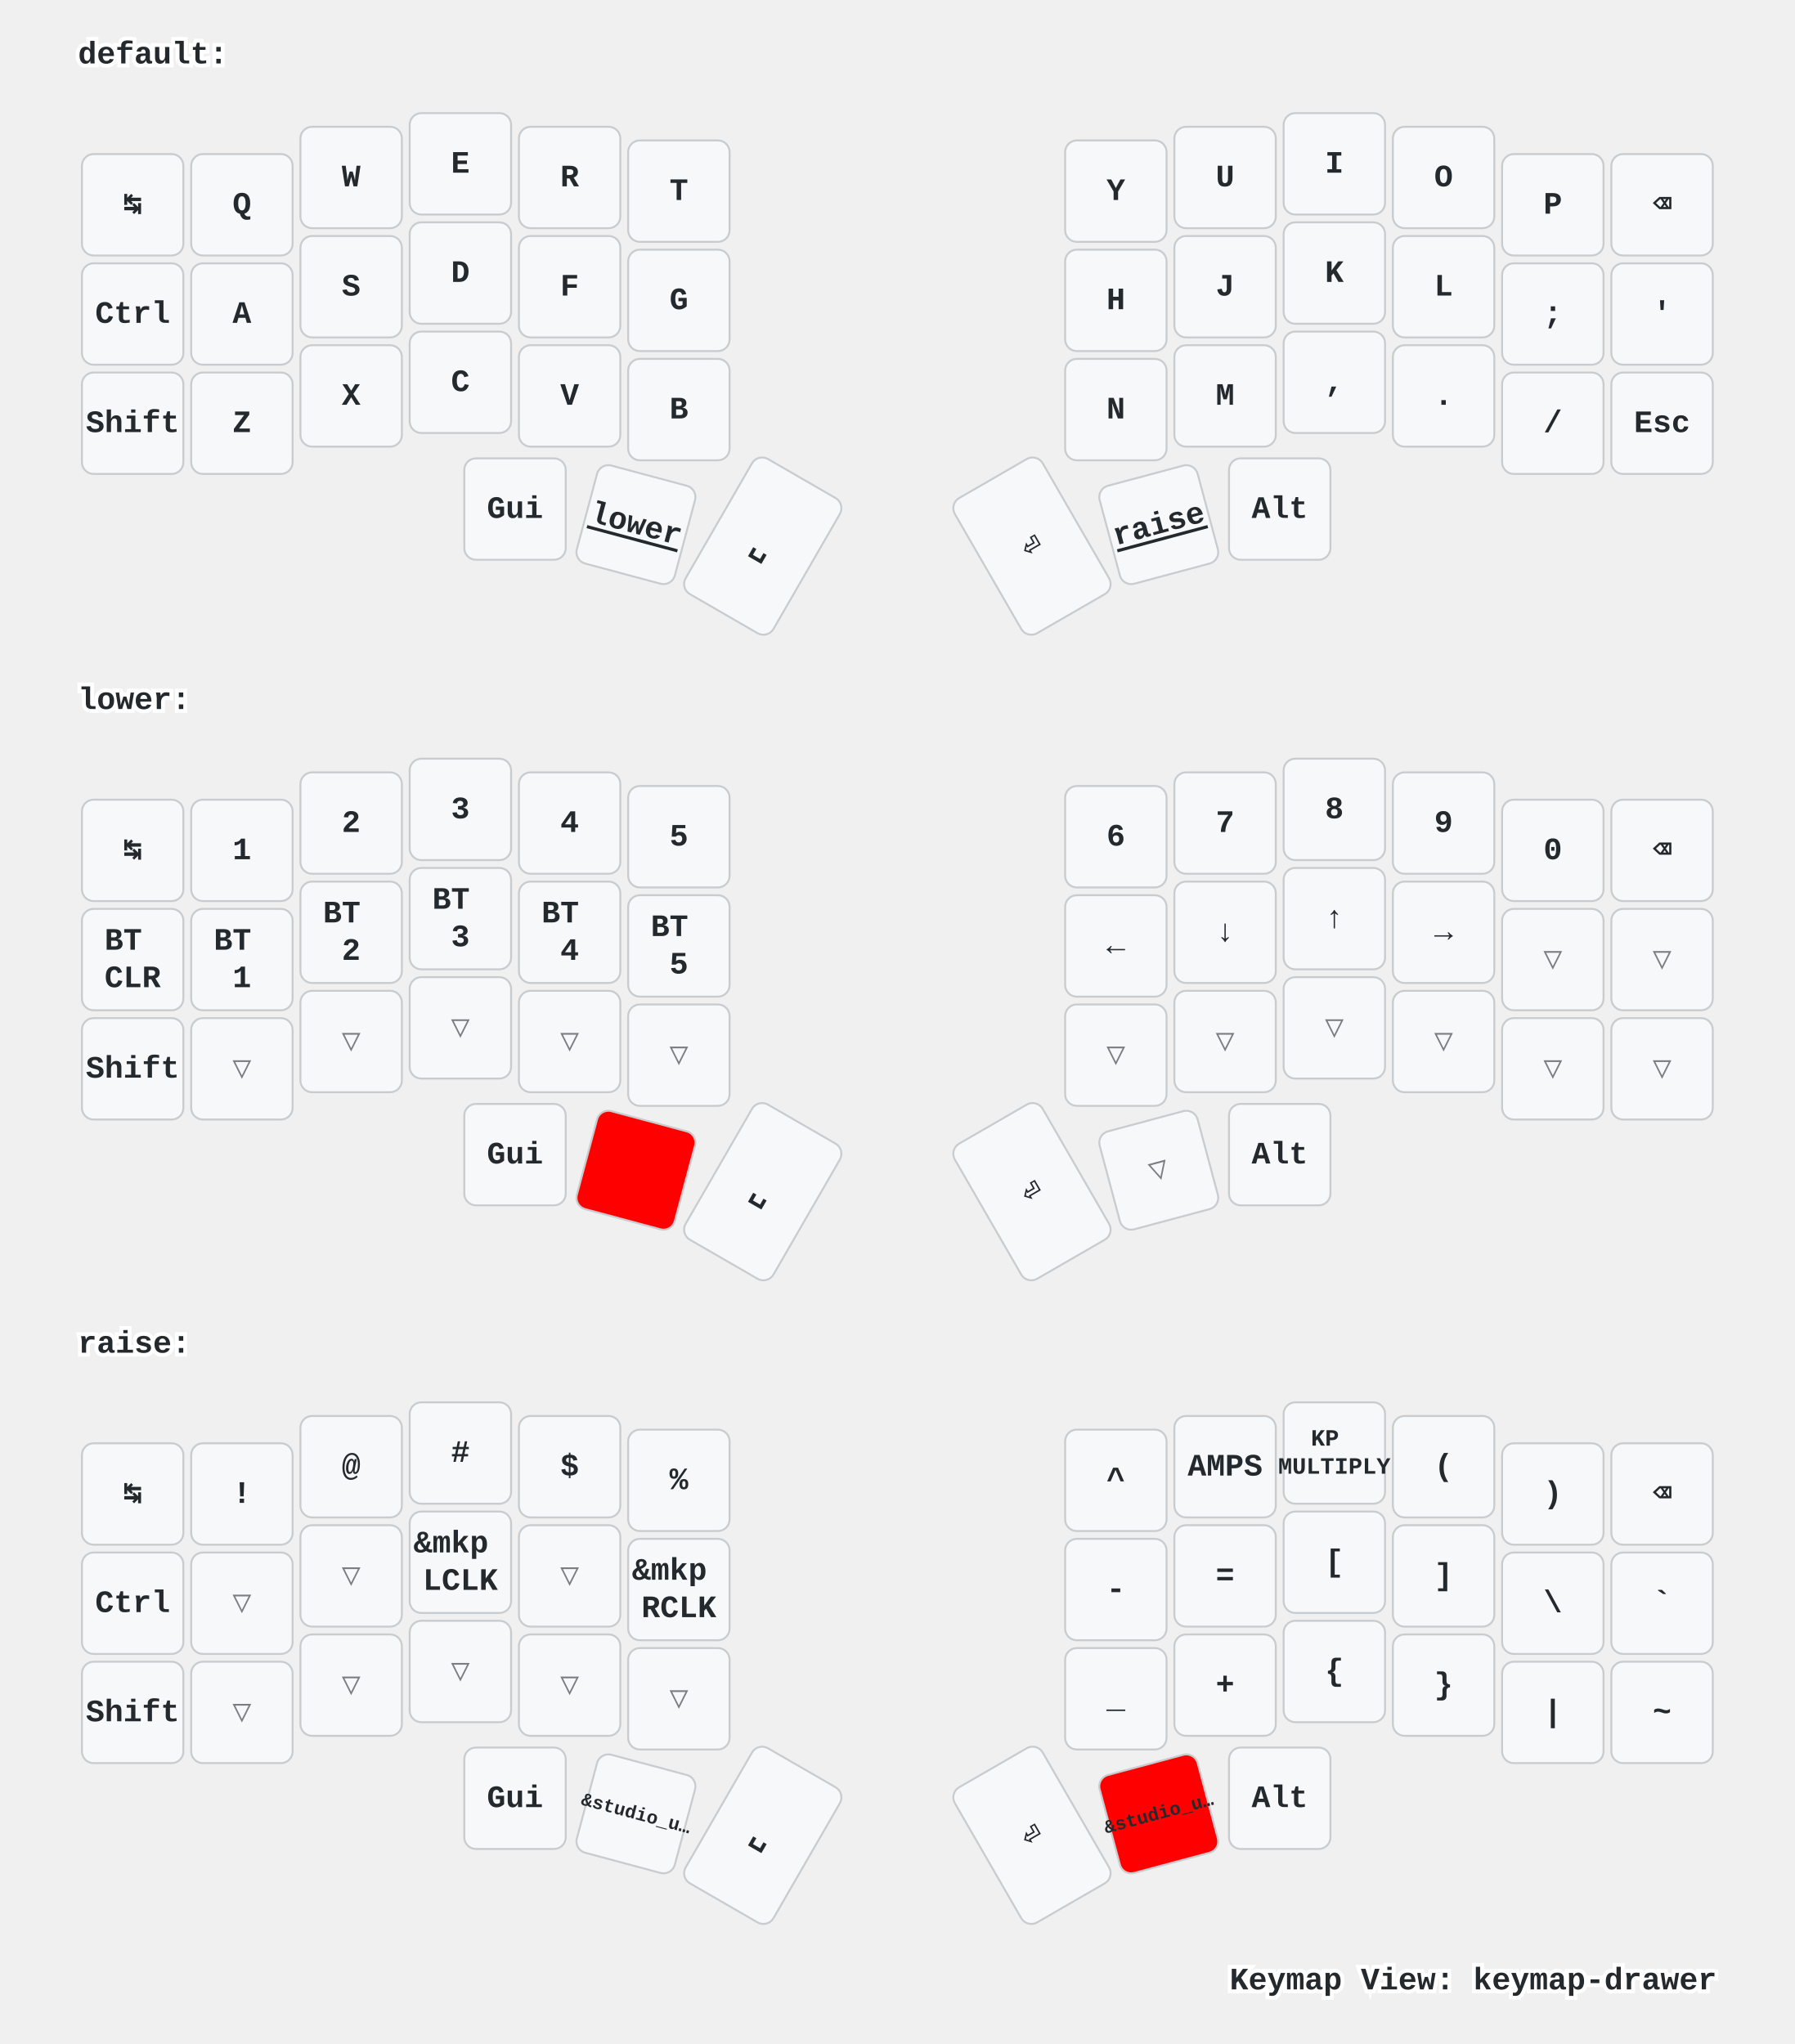
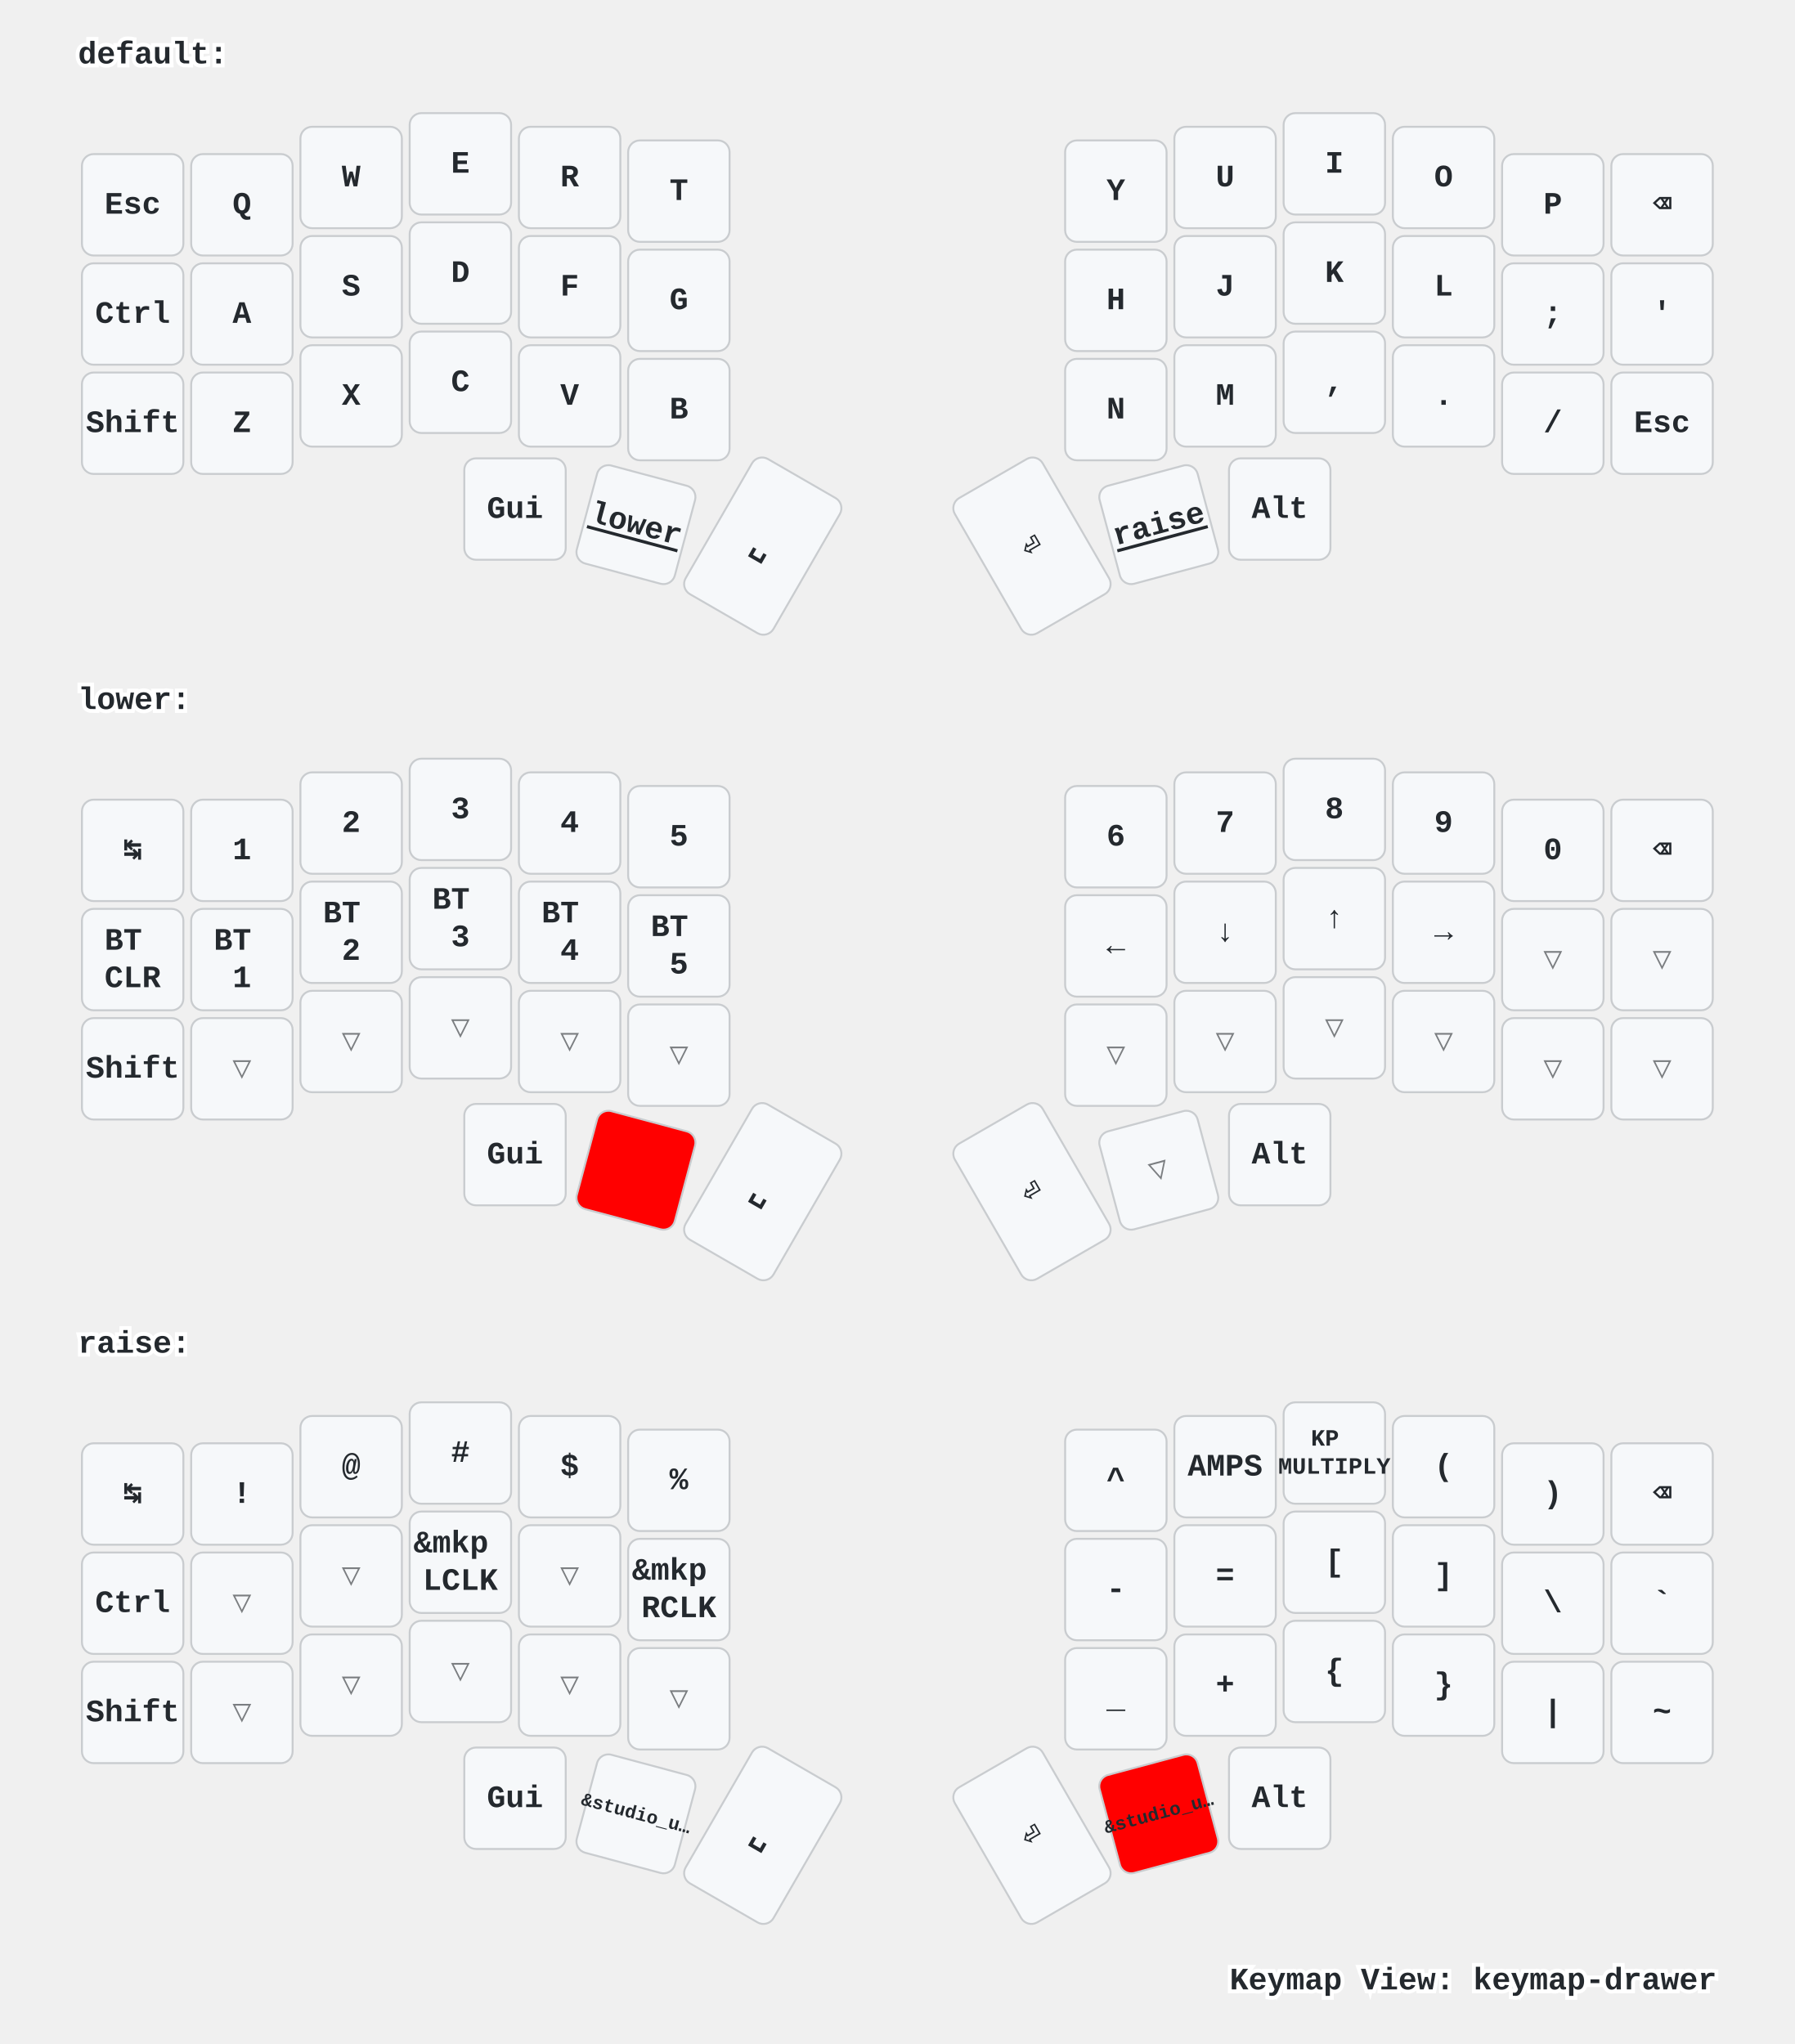
<svg xmlns="http://www.w3.org/2000/svg" width="920" height="1048" viewBox="0 0 920 1048" class="keymap">
  <style>/* inherit to force styles through use tags */
svg path {
    fill: inherit;
}

/* font and background color specifications */
svg.keymap {
    font-family: SFMono-Regular,Consolas,Liberation Mono,Menlo,monospace;
    font-size: 14px;
    font-kerning: normal;
    text-rendering: optimizeLegibility;
    fill: #24292e;
}

/* default key styling */
rect.key {
    fill: #f6f8fa;
}

rect.key, rect.combo {
    stroke: #c9cccf;
    stroke-width: 1;
}

/* default key side styling, only used is draw_key_sides is set */
rect.side {
    filter: brightness(90%);
}

/* color accent for combo boxes */
rect.combo, rect.combo-separate {
    fill: #cdf;
}

/* color accent for held keys */
rect.held, rect.combo.held {
    fill: #fdd;
}

/* color accent for ghost (optional) keys */
rect.ghost, rect.combo.ghost {
    stroke-dasharray: 4, 4;
    stroke-width: 2;
}

text {
    text-anchor: middle;
    dominant-baseline: middle;
}

/* styling for layer labels */
text.label {
    font-weight: bold;
    text-anchor: start;
    stroke: white;
    stroke-width: 4;
    paint-order: stroke;
}

/* styling for optional footer */
text.footer {
    text-anchor: end;
    dominant-baseline: auto;
    stroke: white;
    stroke-width: 4;
    paint-order: stroke;
}

/* styling for combo tap, and key hold/shifted label text */
text.combo, text.hold, text.shifted {
    font-size: 11px;
}

text.hold {
    text-anchor: middle;
    dominant-baseline: auto;
}

text.shifted {
    text-anchor: middle;
    dominant-baseline: hanging;
}

text.layer-activator {
    text-decoration: underline;
}

/* styling for hold/shifted label text in combo box */
text.combo.hold, text.combo.shifted {
    font-size: 8px;
}

/* lighter symbol for transparent keys */
text.trans {
    fill: #7b7e81;
}

/* styling for combo dendrons */
path.combo {
    stroke-width: 1;
    stroke: gray;
    fill: none;
}

/* Start Tabler Icons Cleanup */
/* cannot use height/width with glyphs */
.icon-tabler &gt; path {
    fill: inherit;
    stroke: inherit;
    stroke-width: 2;
}
/* hide tabler's default box */
.icon-tabler &gt; path[stroke="none"][fill="none"] {
    visibility: hidden;
}
/* End Tabler Icons Cleanup */

/* For default sytles, see https://github.com/caksoylar/keymap-drawer/blob/main/keymap_drawer/config.py#L85 */

svg.keymap {
  font-family: Ubuntu Mono, Inconsolata, Consolas, Liberation Mono, Menlo, monospace;
  font-size: 16px;
  font-weight: bold;
  text-rendering: optimizeLegibility;
}

/* Color accent for held keys
red = #f00
green = #0f0
blue = #00f
yellow = #ff0
cyan = #0ff
magenta = #f0f
white = #fff
black = #000
grey = #888
light grey = #ccc
#ffc
*/
rect.held, rect.combo.held {
    fill: #f00;
}

/* Technique borrowed and extended from https://github.com/englmaxi/zmk-config/blob/master/keymap-drawer/config.yaml */
.sym_sub_text.tap {
  translate: -5px 2px;
  font-size: 20px;
}
.sym_sub_text.shifted {
  translate: 10px 13px;
  font-size: 10px;
  opacity: 1.0;
}
.combo.sym_sub_text.tap {
  translate: -1px 1px;
}
.combo.sym_sub_text.shifted {
  translate: 7px 5px;
  font-size: 10px;
  opacity: 1.0;
}

/* Toggle */
.toggle.shifted {
  translate: -10px 12px;
}

.toggle.hold {
  translate: 13px -23px;
}

/* Variant for tap-dances */
.tap_dance.tap {
  translate: -7px 0px;
  font-size: 12px;
}
.tap_dance.shifted {
  translate: 7px 17px;
  font-size: 12px;
  opacity: 1.0;
}

/* Variant for symbol next to symbol */
.sym_by_sym.tap {
  translate: -6px 0px;
}
.sym_by_sym.shifted {
  translate: 10px 12px;
  opacity: 1.0;
}

.combo.sym_by_sym.tap {
  translate: -35px 0px;
}
.combo.sym_by_sym.shifted {
  translate: 35px 20px;
  opacity: 1.0;
}

.combo.sym_by_sym.hold {
  visibility: hidden;
}

/* hide hold box for combo sym_by_sym */
.combo.sym_by_sym.hold &gt; path[stroke="none"][fill="none"] {
  visibility: hidden;
}
</style>
  <g transform="translate(40, 0)" class="layer-default">
    <text x="0" y="28" class="label" id="default">default:</text>
    <g transform="translate(0, 56)">
      <g transform="translate(28, 49)" class="key keypos-0">
        <rect rx="6" ry="6" x="-26" y="-26" width="52" height="52" class="key" />
-         <text x="0" y="0" class="key tap">↹</text>
+         <text x="0" y="0" class="key tap">Esc</text>
      </g>
      <g transform="translate(84, 49)" class="key keypos-1">
        <rect rx="6" ry="6" x="-26" y="-26" width="52" height="52" class="key" />
        <text x="0" y="0" class="key tap">Q</text>
      </g>
      <g transform="translate(140, 35)" class="key keypos-2">
        <rect rx="6" ry="6" x="-26" y="-26" width="52" height="52" class="key" />
        <text x="0" y="0" class="key tap">W</text>
      </g>
      <g transform="translate(196, 28)" class="key keypos-3">
        <rect rx="6" ry="6" x="-26" y="-26" width="52" height="52" class="key" />
        <text x="0" y="0" class="key tap">E</text>
      </g>
      <g transform="translate(252, 35)" class="key keypos-4">
        <rect rx="6" ry="6" x="-26" y="-26" width="52" height="52" class="key" />
        <text x="0" y="0" class="key tap">R</text>
      </g>
      <g transform="translate(308, 42)" class="key keypos-5">
        <rect rx="6" ry="6" x="-26" y="-26" width="52" height="52" class="key" />
        <text x="0" y="0" class="key tap">T</text>
      </g>
      <g transform="translate(532, 42)" class="key keypos-6">
        <rect rx="6" ry="6" x="-26" y="-26" width="52" height="52" class="key" />
        <text x="0" y="0" class="key tap">Y</text>
      </g>
      <g transform="translate(588, 35)" class="key keypos-7">
        <rect rx="6" ry="6" x="-26" y="-26" width="52" height="52" class="key" />
        <text x="0" y="0" class="key tap">U</text>
      </g>
      <g transform="translate(644, 28)" class="key keypos-8">
        <rect rx="6" ry="6" x="-26" y="-26" width="52" height="52" class="key" />
        <text x="0" y="0" class="key tap">I</text>
      </g>
      <g transform="translate(700, 35)" class="key keypos-9">
        <rect rx="6" ry="6" x="-26" y="-26" width="52" height="52" class="key" />
        <text x="0" y="0" class="key tap">O</text>
      </g>
      <g transform="translate(756, 49)" class="key keypos-10">
        <rect rx="6" ry="6" x="-26" y="-26" width="52" height="52" class="key" />
        <text x="0" y="0" class="key tap">P</text>
      </g>
      <g transform="translate(812, 49)" class="key keypos-11">
        <rect rx="6" ry="6" x="-26" y="-26" width="52" height="52" class="key" />
        <text x="0" y="0" class="key tap">⌫</text>
      </g>
      <g transform="translate(28, 105)" class="key keypos-12">
        <rect rx="6" ry="6" x="-26" y="-26" width="52" height="52" class="key" />
        <text x="0" y="0" class="key tap">Ctrl</text>
      </g>
      <g transform="translate(84, 105)" class="key keypos-13">
        <rect rx="6" ry="6" x="-26" y="-26" width="52" height="52" class="key" />
        <text x="0" y="0" class="key tap">A</text>
      </g>
      <g transform="translate(140, 91)" class="key keypos-14">
        <rect rx="6" ry="6" x="-26" y="-26" width="52" height="52" class="key" />
        <text x="0" y="0" class="key tap">S</text>
      </g>
      <g transform="translate(196, 84)" class="key keypos-15">
        <rect rx="6" ry="6" x="-26" y="-26" width="52" height="52" class="key" />
        <text x="0" y="0" class="key tap">D</text>
      </g>
      <g transform="translate(252, 91)" class="key keypos-16">
        <rect rx="6" ry="6" x="-26" y="-26" width="52" height="52" class="key" />
        <text x="0" y="0" class="key tap">F</text>
      </g>
      <g transform="translate(308, 98)" class="key keypos-17">
        <rect rx="6" ry="6" x="-26" y="-26" width="52" height="52" class="key" />
        <text x="0" y="0" class="key tap">G</text>
      </g>
      <g transform="translate(532, 98)" class="key keypos-18">
        <rect rx="6" ry="6" x="-26" y="-26" width="52" height="52" class="key" />
        <text x="0" y="0" class="key tap">H</text>
      </g>
      <g transform="translate(588, 91)" class="key keypos-19">
        <rect rx="6" ry="6" x="-26" y="-26" width="52" height="52" class="key" />
        <text x="0" y="0" class="key tap">J</text>
      </g>
      <g transform="translate(644, 84)" class="key keypos-20">
        <rect rx="6" ry="6" x="-26" y="-26" width="52" height="52" class="key" />
        <text x="0" y="0" class="key tap">K</text>
      </g>
      <g transform="translate(700, 91)" class="key keypos-21">
        <rect rx="6" ry="6" x="-26" y="-26" width="52" height="52" class="key" />
        <text x="0" y="0" class="key tap">L</text>
      </g>
      <g transform="translate(756, 105)" class="key keypos-22">
        <rect rx="6" ry="6" x="-26" y="-26" width="52" height="52" class="key" />
        <text x="0" y="0" class="key tap">;</text>
      </g>
      <g transform="translate(812, 105)" class="key keypos-23">
        <rect rx="6" ry="6" x="-26" y="-26" width="52" height="52" class="key" />
        <text x="0" y="0" class="key tap">'</text>
      </g>
      <g transform="translate(28, 161)" class="key keypos-24">
        <rect rx="6" ry="6" x="-26" y="-26" width="52" height="52" class="key" />
        <text x="0" y="0" class="key tap">Shift</text>
      </g>
      <g transform="translate(84, 161)" class="key keypos-25">
        <rect rx="6" ry="6" x="-26" y="-26" width="52" height="52" class="key" />
        <text x="0" y="0" class="key tap">Z</text>
      </g>
      <g transform="translate(140, 147)" class="key keypos-26">
        <rect rx="6" ry="6" x="-26" y="-26" width="52" height="52" class="key" />
        <text x="0" y="0" class="key tap">X</text>
      </g>
      <g transform="translate(196, 140)" class="key keypos-27">
        <rect rx="6" ry="6" x="-26" y="-26" width="52" height="52" class="key" />
        <text x="0" y="0" class="key tap">C</text>
      </g>
      <g transform="translate(252, 147)" class="key keypos-28">
        <rect rx="6" ry="6" x="-26" y="-26" width="52" height="52" class="key" />
        <text x="0" y="0" class="key tap">V</text>
      </g>
      <g transform="translate(308, 154)" class="key keypos-29">
        <rect rx="6" ry="6" x="-26" y="-26" width="52" height="52" class="key" />
        <text x="0" y="0" class="key tap">B</text>
      </g>
      <g transform="translate(532, 154)" class="key keypos-30">
        <rect rx="6" ry="6" x="-26" y="-26" width="52" height="52" class="key" />
        <text x="0" y="0" class="key tap">N</text>
      </g>
      <g transform="translate(588, 147)" class="key keypos-31">
        <rect rx="6" ry="6" x="-26" y="-26" width="52" height="52" class="key" />
        <text x="0" y="0" class="key tap">M</text>
      </g>
      <g transform="translate(644, 140)" class="key keypos-32">
        <rect rx="6" ry="6" x="-26" y="-26" width="52" height="52" class="key" />
        <text x="0" y="0" class="key tap">,</text>
      </g>
      <g transform="translate(700, 147)" class="key keypos-33">
        <rect rx="6" ry="6" x="-26" y="-26" width="52" height="52" class="key" />
        <text x="0" y="0" class="key tap">.</text>
      </g>
      <g transform="translate(756, 161)" class="key keypos-34">
        <rect rx="6" ry="6" x="-26" y="-26" width="52" height="52" class="key" />
        <text x="0" y="0" class="key tap">/</text>
      </g>
      <g transform="translate(812, 161)" class="key keypos-35">
        <rect rx="6" ry="6" x="-26" y="-26" width="52" height="52" class="key" />
        <text x="0" y="0" class="key tap">Esc</text>
      </g>
      <g transform="translate(224, 205)" class="key keypos-36">
        <rect rx="6" ry="6" x="-26" y="-26" width="52" height="52" class="key" />
        <text x="0" y="0" class="key tap">Gui</text>
      </g>
      <g transform="translate(286, 213) rotate(15.0)" class="key keypos-37">
        <rect rx="6" ry="6" x="-26" y="-26" width="52" height="52" class="key" />
        <a href="#lower">
          <text x="0" y="0" class="key tap layer-activator">lower</text>
        </a>
      </g>
      <g transform="translate(351, 224) rotate(30.0)" class="key keypos-38">
        <rect rx="6" ry="6" x="-26" y="-40" width="52" height="80" class="key" />
        <text x="0" y="0" class="key tap">␣</text>
      </g>
      <g transform="translate(489, 224) rotate(-30.0)" class="key keypos-39">
        <rect rx="6" ry="6" x="-26" y="-40" width="52" height="80" class="key" />
        <text x="0" y="0" class="key tap">⏎</text>
      </g>
      <g transform="translate(554, 213) rotate(-15.0)" class="key keypos-40">
        <rect rx="6" ry="6" x="-26" y="-26" width="52" height="52" class="key" />
        <a href="#raise">
          <text x="0" y="0" class="key tap layer-activator">raise</text>
        </a>
      </g>
      <g transform="translate(616, 205)" class="key keypos-41">
        <rect rx="6" ry="6" x="-26" y="-26" width="52" height="52" class="key" />
        <text x="0" y="0" class="key tap">Alt</text>
      </g>
    </g>
  </g>
  <g transform="translate(40, 331)" class="layer-lower">
    <text x="0" y="28" class="label" id="lower">lower:</text>
    <g transform="translate(0, 56)">
      <g transform="translate(28, 49)" class="key keypos-0">
        <rect rx="6" ry="6" x="-26" y="-26" width="52" height="52" class="key" />
        <text x="0" y="0" class="key tap">↹</text>
      </g>
      <g transform="translate(84, 49)" class="key keypos-1">
        <rect rx="6" ry="6" x="-26" y="-26" width="52" height="52" class="key" />
        <text x="0" y="0" class="key tap">1</text>
      </g>
      <g transform="translate(140, 35)" class="key keypos-2">
        <rect rx="6" ry="6" x="-26" y="-26" width="52" height="52" class="key" />
        <text x="0" y="0" class="key tap">2</text>
      </g>
      <g transform="translate(196, 28)" class="key keypos-3">
        <rect rx="6" ry="6" x="-26" y="-26" width="52" height="52" class="key" />
        <text x="0" y="0" class="key tap">3</text>
      </g>
      <g transform="translate(252, 35)" class="key keypos-4">
        <rect rx="6" ry="6" x="-26" y="-26" width="52" height="52" class="key" />
        <text x="0" y="0" class="key tap">4</text>
      </g>
      <g transform="translate(308, 42)" class="key keypos-5">
        <rect rx="6" ry="6" x="-26" y="-26" width="52" height="52" class="key" />
        <text x="0" y="0" class="key tap">5</text>
      </g>
      <g transform="translate(532, 42)" class="key keypos-6">
        <rect rx="6" ry="6" x="-26" y="-26" width="52" height="52" class="key" />
        <text x="0" y="0" class="key tap">6</text>
      </g>
      <g transform="translate(588, 35)" class="key keypos-7">
        <rect rx="6" ry="6" x="-26" y="-26" width="52" height="52" class="key" />
        <text x="0" y="0" class="key tap">7</text>
      </g>
      <g transform="translate(644, 28)" class="key keypos-8">
        <rect rx="6" ry="6" x="-26" y="-26" width="52" height="52" class="key" />
        <text x="0" y="0" class="key tap">8</text>
      </g>
      <g transform="translate(700, 35)" class="key keypos-9">
        <rect rx="6" ry="6" x="-26" y="-26" width="52" height="52" class="key" />
        <text x="0" y="0" class="key tap">9</text>
      </g>
      <g transform="translate(756, 49)" class="key keypos-10">
        <rect rx="6" ry="6" x="-26" y="-26" width="52" height="52" class="key" />
        <text x="0" y="0" class="key tap">0</text>
      </g>
      <g transform="translate(812, 49)" class="key keypos-11">
        <rect rx="6" ry="6" x="-26" y="-26" width="52" height="52" class="key" />
        <text x="0" y="0" class="key tap">⌫</text>
      </g>
      <g transform="translate(28, 105)" class="key keypos-12">
        <rect rx="6" ry="6" x="-26" y="-26" width="52" height="52" class="key" />
        <text x="0" y="0" class="key tap">
          <tspan x="0" dy="-0.6em">BT</tspan>
          <tspan x="0" dy="1.2em">CLR</tspan>
        </text>
      </g>
      <g transform="translate(84, 105)" class="key keypos-13">
        <rect rx="6" ry="6" x="-26" y="-26" width="52" height="52" class="key" />
        <text x="0" y="0" class="key tap">
          <tspan x="0" dy="-0.6em">BT</tspan>
          <tspan x="0" dy="1.2em">1</tspan>
        </text>
      </g>
      <g transform="translate(140, 91)" class="key keypos-14">
        <rect rx="6" ry="6" x="-26" y="-26" width="52" height="52" class="key" />
        <text x="0" y="0" class="key tap">
          <tspan x="0" dy="-0.6em">BT</tspan>
          <tspan x="0" dy="1.2em">2</tspan>
        </text>
      </g>
      <g transform="translate(196, 84)" class="key keypos-15">
        <rect rx="6" ry="6" x="-26" y="-26" width="52" height="52" class="key" />
        <text x="0" y="0" class="key tap">
          <tspan x="0" dy="-0.6em">BT</tspan>
          <tspan x="0" dy="1.2em">3</tspan>
        </text>
      </g>
      <g transform="translate(252, 91)" class="key keypos-16">
        <rect rx="6" ry="6" x="-26" y="-26" width="52" height="52" class="key" />
        <text x="0" y="0" class="key tap">
          <tspan x="0" dy="-0.6em">BT</tspan>
          <tspan x="0" dy="1.2em">4</tspan>
        </text>
      </g>
      <g transform="translate(308, 98)" class="key keypos-17">
        <rect rx="6" ry="6" x="-26" y="-26" width="52" height="52" class="key" />
        <text x="0" y="0" class="key tap">
          <tspan x="0" dy="-0.6em">BT</tspan>
          <tspan x="0" dy="1.2em">5</tspan>
        </text>
      </g>
      <g transform="translate(532, 98)" class="key keypos-18">
        <rect rx="6" ry="6" x="-26" y="-26" width="52" height="52" class="key" />
        <text x="0" y="0" class="key tap">←</text>
      </g>
      <g transform="translate(588, 91)" class="key keypos-19">
        <rect rx="6" ry="6" x="-26" y="-26" width="52" height="52" class="key" />
        <text x="0" y="0" class="key tap">↓</text>
      </g>
      <g transform="translate(644, 84)" class="key keypos-20">
        <rect rx="6" ry="6" x="-26" y="-26" width="52" height="52" class="key" />
        <text x="0" y="0" class="key tap">↑</text>
      </g>
      <g transform="translate(700, 91)" class="key keypos-21">
        <rect rx="6" ry="6" x="-26" y="-26" width="52" height="52" class="key" />
        <text x="0" y="0" class="key tap">→</text>
      </g>
      <g transform="translate(756, 105)" class="key trans keypos-22">
        <rect rx="6" ry="6" x="-26" y="-26" width="52" height="52" class="key trans" />
        <text x="0" y="0" class="key trans tap">▽</text>
      </g>
      <g transform="translate(812, 105)" class="key trans keypos-23">
        <rect rx="6" ry="6" x="-26" y="-26" width="52" height="52" class="key trans" />
        <text x="0" y="0" class="key trans tap">▽</text>
      </g>
      <g transform="translate(28, 161)" class="key keypos-24">
        <rect rx="6" ry="6" x="-26" y="-26" width="52" height="52" class="key" />
        <text x="0" y="0" class="key tap">Shift</text>
      </g>
      <g transform="translate(84, 161)" class="key trans keypos-25">
        <rect rx="6" ry="6" x="-26" y="-26" width="52" height="52" class="key trans" />
        <text x="0" y="0" class="key trans tap">▽</text>
      </g>
      <g transform="translate(140, 147)" class="key trans keypos-26">
        <rect rx="6" ry="6" x="-26" y="-26" width="52" height="52" class="key trans" />
        <text x="0" y="0" class="key trans tap">▽</text>
      </g>
      <g transform="translate(196, 140)" class="key trans keypos-27">
        <rect rx="6" ry="6" x="-26" y="-26" width="52" height="52" class="key trans" />
        <text x="0" y="0" class="key trans tap">▽</text>
      </g>
      <g transform="translate(252, 147)" class="key trans keypos-28">
        <rect rx="6" ry="6" x="-26" y="-26" width="52" height="52" class="key trans" />
        <text x="0" y="0" class="key trans tap">▽</text>
      </g>
      <g transform="translate(308, 154)" class="key trans keypos-29">
        <rect rx="6" ry="6" x="-26" y="-26" width="52" height="52" class="key trans" />
        <text x="0" y="0" class="key trans tap">▽</text>
      </g>
      <g transform="translate(532, 154)" class="key trans keypos-30">
        <rect rx="6" ry="6" x="-26" y="-26" width="52" height="52" class="key trans" />
        <text x="0" y="0" class="key trans tap">▽</text>
      </g>
      <g transform="translate(588, 147)" class="key trans keypos-31">
        <rect rx="6" ry="6" x="-26" y="-26" width="52" height="52" class="key trans" />
        <text x="0" y="0" class="key trans tap">▽</text>
      </g>
      <g transform="translate(644, 140)" class="key trans keypos-32">
        <rect rx="6" ry="6" x="-26" y="-26" width="52" height="52" class="key trans" />
        <text x="0" y="0" class="key trans tap">▽</text>
      </g>
      <g transform="translate(700, 147)" class="key trans keypos-33">
        <rect rx="6" ry="6" x="-26" y="-26" width="52" height="52" class="key trans" />
        <text x="0" y="0" class="key trans tap">▽</text>
      </g>
      <g transform="translate(756, 161)" class="key trans keypos-34">
        <rect rx="6" ry="6" x="-26" y="-26" width="52" height="52" class="key trans" />
        <text x="0" y="0" class="key trans tap">▽</text>
      </g>
      <g transform="translate(812, 161)" class="key trans keypos-35">
        <rect rx="6" ry="6" x="-26" y="-26" width="52" height="52" class="key trans" />
        <text x="0" y="0" class="key trans tap">▽</text>
      </g>
      <g transform="translate(224, 205)" class="key keypos-36">
        <rect rx="6" ry="6" x="-26" y="-26" width="52" height="52" class="key" />
        <text x="0" y="0" class="key tap">Gui</text>
      </g>
      <g transform="translate(286, 213) rotate(15.0)" class="key held keypos-37">
        <rect rx="6" ry="6" x="-26" y="-26" width="52" height="52" class="key held" />
      </g>
      <g transform="translate(351, 224) rotate(30.0)" class="key keypos-38">
        <rect rx="6" ry="6" x="-26" y="-40" width="52" height="80" class="key" />
        <text x="0" y="0" class="key tap">␣</text>
      </g>
      <g transform="translate(489, 224) rotate(-30.0)" class="key keypos-39">
        <rect rx="6" ry="6" x="-26" y="-40" width="52" height="80" class="key" />
        <text x="0" y="0" class="key tap">⏎</text>
      </g>
      <g transform="translate(554, 213) rotate(-15.0)" class="key trans keypos-40">
        <rect rx="6" ry="6" x="-26" y="-26" width="52" height="52" class="key trans" />
        <text x="0" y="0" class="key trans tap">▽</text>
      </g>
      <g transform="translate(616, 205)" class="key keypos-41">
        <rect rx="6" ry="6" x="-26" y="-26" width="52" height="52" class="key" />
        <text x="0" y="0" class="key tap">Alt</text>
      </g>
    </g>
  </g>
  <g transform="translate(40, 661)" class="layer-raise">
    <text x="0" y="28" class="label" id="raise">raise:</text>
    <g transform="translate(0, 56)">
      <g transform="translate(28, 49)" class="key keypos-0">
        <rect rx="6" ry="6" x="-26" y="-26" width="52" height="52" class="key" />
        <text x="0" y="0" class="key tap">↹</text>
      </g>
      <g transform="translate(84, 49)" class="key keypos-1">
        <rect rx="6" ry="6" x="-26" y="-26" width="52" height="52" class="key" />
        <text x="0" y="0" class="key tap">!</text>
      </g>
      <g transform="translate(140, 35)" class="key keypos-2">
        <rect rx="6" ry="6" x="-26" y="-26" width="52" height="52" class="key" />
        <text x="0" y="0" class="key tap">@</text>
      </g>
      <g transform="translate(196, 28)" class="key keypos-3">
        <rect rx="6" ry="6" x="-26" y="-26" width="52" height="52" class="key" />
        <text x="0" y="0" class="key tap">#</text>
      </g>
      <g transform="translate(252, 35)" class="key keypos-4">
        <rect rx="6" ry="6" x="-26" y="-26" width="52" height="52" class="key" />
        <text x="0" y="0" class="key tap">$</text>
      </g>
      <g transform="translate(308, 42)" class="key keypos-5">
        <rect rx="6" ry="6" x="-26" y="-26" width="52" height="52" class="key" />
        <text x="0" y="0" class="key tap">%</text>
      </g>
      <g transform="translate(532, 42)" class="key keypos-6">
        <rect rx="6" ry="6" x="-26" y="-26" width="52" height="52" class="key" />
        <text x="0" y="0" class="key tap">^</text>
      </g>
      <g transform="translate(588, 35)" class="key keypos-7">
        <rect rx="6" ry="6" x="-26" y="-26" width="52" height="52" class="key" />
        <text x="0" y="0" class="key tap">AMPS</text>
      </g>
      <g transform="translate(644, 28)" class="key keypos-8">
        <rect rx="6" ry="6" x="-26" y="-26" width="52" height="52" class="key" />
        <text x="0" y="0" class="key tap">
          <tspan x="0" dy="-0.6em" style="font-size: 75%">KP</tspan>
          <tspan x="0" dy="1.2em" style="font-size: 75%">MULTIPLY</tspan>
        </text>
      </g>
      <g transform="translate(700, 35)" class="key keypos-9">
        <rect rx="6" ry="6" x="-26" y="-26" width="52" height="52" class="key" />
        <text x="0" y="0" class="key tap">(</text>
      </g>
      <g transform="translate(756, 49)" class="key keypos-10">
        <rect rx="6" ry="6" x="-26" y="-26" width="52" height="52" class="key" />
        <text x="0" y="0" class="key tap">)</text>
      </g>
      <g transform="translate(812, 49)" class="key keypos-11">
        <rect rx="6" ry="6" x="-26" y="-26" width="52" height="52" class="key" />
        <text x="0" y="0" class="key tap">⌫</text>
      </g>
      <g transform="translate(28, 105)" class="key keypos-12">
        <rect rx="6" ry="6" x="-26" y="-26" width="52" height="52" class="key" />
        <text x="0" y="0" class="key tap">Ctrl</text>
      </g>
      <g transform="translate(84, 105)" class="key trans keypos-13">
        <rect rx="6" ry="6" x="-26" y="-26" width="52" height="52" class="key trans" />
        <text x="0" y="0" class="key trans tap">▽</text>
      </g>
      <g transform="translate(140, 91)" class="key trans keypos-14">
        <rect rx="6" ry="6" x="-26" y="-26" width="52" height="52" class="key trans" />
        <text x="0" y="0" class="key trans tap">▽</text>
      </g>
      <g transform="translate(196, 84)" class="key keypos-15">
        <rect rx="6" ry="6" x="-26" y="-26" width="52" height="52" class="key" />
        <text x="0" y="0" class="key tap">
          <tspan x="0" dy="-0.6em">&amp;mkp</tspan>
          <tspan x="0" dy="1.2em">LCLK</tspan>
        </text>
      </g>
      <g transform="translate(252, 91)" class="key trans keypos-16">
        <rect rx="6" ry="6" x="-26" y="-26" width="52" height="52" class="key trans" />
        <text x="0" y="0" class="key trans tap">▽</text>
      </g>
      <g transform="translate(308, 98)" class="key keypos-17">
        <rect rx="6" ry="6" x="-26" y="-26" width="52" height="52" class="key" />
        <text x="0" y="0" class="key tap">
          <tspan x="0" dy="-0.6em">&amp;mkp</tspan>
          <tspan x="0" dy="1.2em">RCLK</tspan>
        </text>
      </g>
      <g transform="translate(532, 98)" class="key keypos-18">
        <rect rx="6" ry="6" x="-26" y="-26" width="52" height="52" class="key" />
        <text x="0" y="0" class="key tap">-</text>
      </g>
      <g transform="translate(588, 91)" class="key keypos-19">
        <rect rx="6" ry="6" x="-26" y="-26" width="52" height="52" class="key" />
        <text x="0" y="0" class="key tap">=</text>
      </g>
      <g transform="translate(644, 84)" class="key keypos-20">
        <rect rx="6" ry="6" x="-26" y="-26" width="52" height="52" class="key" />
        <text x="0" y="0" class="key tap">[</text>
      </g>
      <g transform="translate(700, 91)" class="key keypos-21">
        <rect rx="6" ry="6" x="-26" y="-26" width="52" height="52" class="key" />
        <text x="0" y="0" class="key tap">]</text>
      </g>
      <g transform="translate(756, 105)" class="key keypos-22">
        <rect rx="6" ry="6" x="-26" y="-26" width="52" height="52" class="key" />
        <text x="0" y="0" class="key tap">\</text>
      </g>
      <g transform="translate(812, 105)" class="key keypos-23">
        <rect rx="6" ry="6" x="-26" y="-26" width="52" height="52" class="key" />
        <text x="0" y="0" class="key tap">`</text>
      </g>
      <g transform="translate(28, 161)" class="key keypos-24">
        <rect rx="6" ry="6" x="-26" y="-26" width="52" height="52" class="key" />
        <text x="0" y="0" class="key tap">Shift</text>
      </g>
      <g transform="translate(84, 161)" class="key trans keypos-25">
        <rect rx="6" ry="6" x="-26" y="-26" width="52" height="52" class="key trans" />
        <text x="0" y="0" class="key trans tap">▽</text>
      </g>
      <g transform="translate(140, 147)" class="key trans keypos-26">
        <rect rx="6" ry="6" x="-26" y="-26" width="52" height="52" class="key trans" />
        <text x="0" y="0" class="key trans tap">▽</text>
      </g>
      <g transform="translate(196, 140)" class="key trans keypos-27">
        <rect rx="6" ry="6" x="-26" y="-26" width="52" height="52" class="key trans" />
        <text x="0" y="0" class="key trans tap">▽</text>
      </g>
      <g transform="translate(252, 147)" class="key trans keypos-28">
        <rect rx="6" ry="6" x="-26" y="-26" width="52" height="52" class="key trans" />
        <text x="0" y="0" class="key trans tap">▽</text>
      </g>
      <g transform="translate(308, 154)" class="key trans keypos-29">
        <rect rx="6" ry="6" x="-26" y="-26" width="52" height="52" class="key trans" />
        <text x="0" y="0" class="key trans tap">▽</text>
      </g>
      <g transform="translate(532, 154)" class="key keypos-30">
        <rect rx="6" ry="6" x="-26" y="-26" width="52" height="52" class="key" />
        <text x="0" y="0" class="key tap">_</text>
      </g>
      <g transform="translate(588, 147)" class="key keypos-31">
        <rect rx="6" ry="6" x="-26" y="-26" width="52" height="52" class="key" />
        <text x="0" y="0" class="key tap">+</text>
      </g>
      <g transform="translate(644, 140)" class="key keypos-32">
        <rect rx="6" ry="6" x="-26" y="-26" width="52" height="52" class="key" />
        <text x="0" y="0" class="key tap">{</text>
      </g>
      <g transform="translate(700, 147)" class="key keypos-33">
        <rect rx="6" ry="6" x="-26" y="-26" width="52" height="52" class="key" />
        <text x="0" y="0" class="key tap">}</text>
      </g>
      <g transform="translate(756, 161)" class="key keypos-34">
        <rect rx="6" ry="6" x="-26" y="-26" width="52" height="52" class="key" />
        <text x="0" y="0" class="key tap">|</text>
      </g>
      <g transform="translate(812, 161)" class="key keypos-35">
        <rect rx="6" ry="6" x="-26" y="-26" width="52" height="52" class="key" />
        <text x="0" y="0" class="key tap">~</text>
      </g>
      <g transform="translate(224, 205)" class="key keypos-36">
        <rect rx="6" ry="6" x="-26" y="-26" width="52" height="52" class="key" />
        <text x="0" y="0" class="key tap">Gui</text>
      </g>
      <g transform="translate(286, 213) rotate(15.0)" class="key keypos-37">
        <rect rx="6" ry="6" x="-26" y="-26" width="52" height="52" class="key" />
        <text x="0" y="0" class="key tap">
          <tspan style="font-size: 60%">&amp;studio_u…</tspan>
        </text>
      </g>
      <g transform="translate(351, 224) rotate(30.0)" class="key keypos-38">
        <rect rx="6" ry="6" x="-26" y="-40" width="52" height="80" class="key" />
        <text x="0" y="0" class="key tap">␣</text>
      </g>
      <g transform="translate(489, 224) rotate(-30.0)" class="key keypos-39">
        <rect rx="6" ry="6" x="-26" y="-40" width="52" height="80" class="key" />
        <text x="0" y="0" class="key tap">⏎</text>
      </g>
      <g transform="translate(554, 213) rotate(-15.0)" class="key held keypos-40">
        <rect rx="6" ry="6" x="-26" y="-26" width="52" height="52" class="key held" />
        <text x="0" y="0" class="key held tap">
          <tspan style="font-size: 60%">&amp;studio_u…</tspan>
        </text>
      </g>
      <g transform="translate(616, 205)" class="key keypos-41">
        <rect rx="6" ry="6" x="-26" y="-26" width="52" height="52" class="key" />
        <text x="0" y="0" class="key tap">Alt</text>
      </g>
    </g>
  </g>
  <text x="880.0" y="1020.0" class="footer">Keymap View: <a href="https://github.com/caksoylar/keymap-drawer">keymap-drawer</a>
  </text>
</svg>
